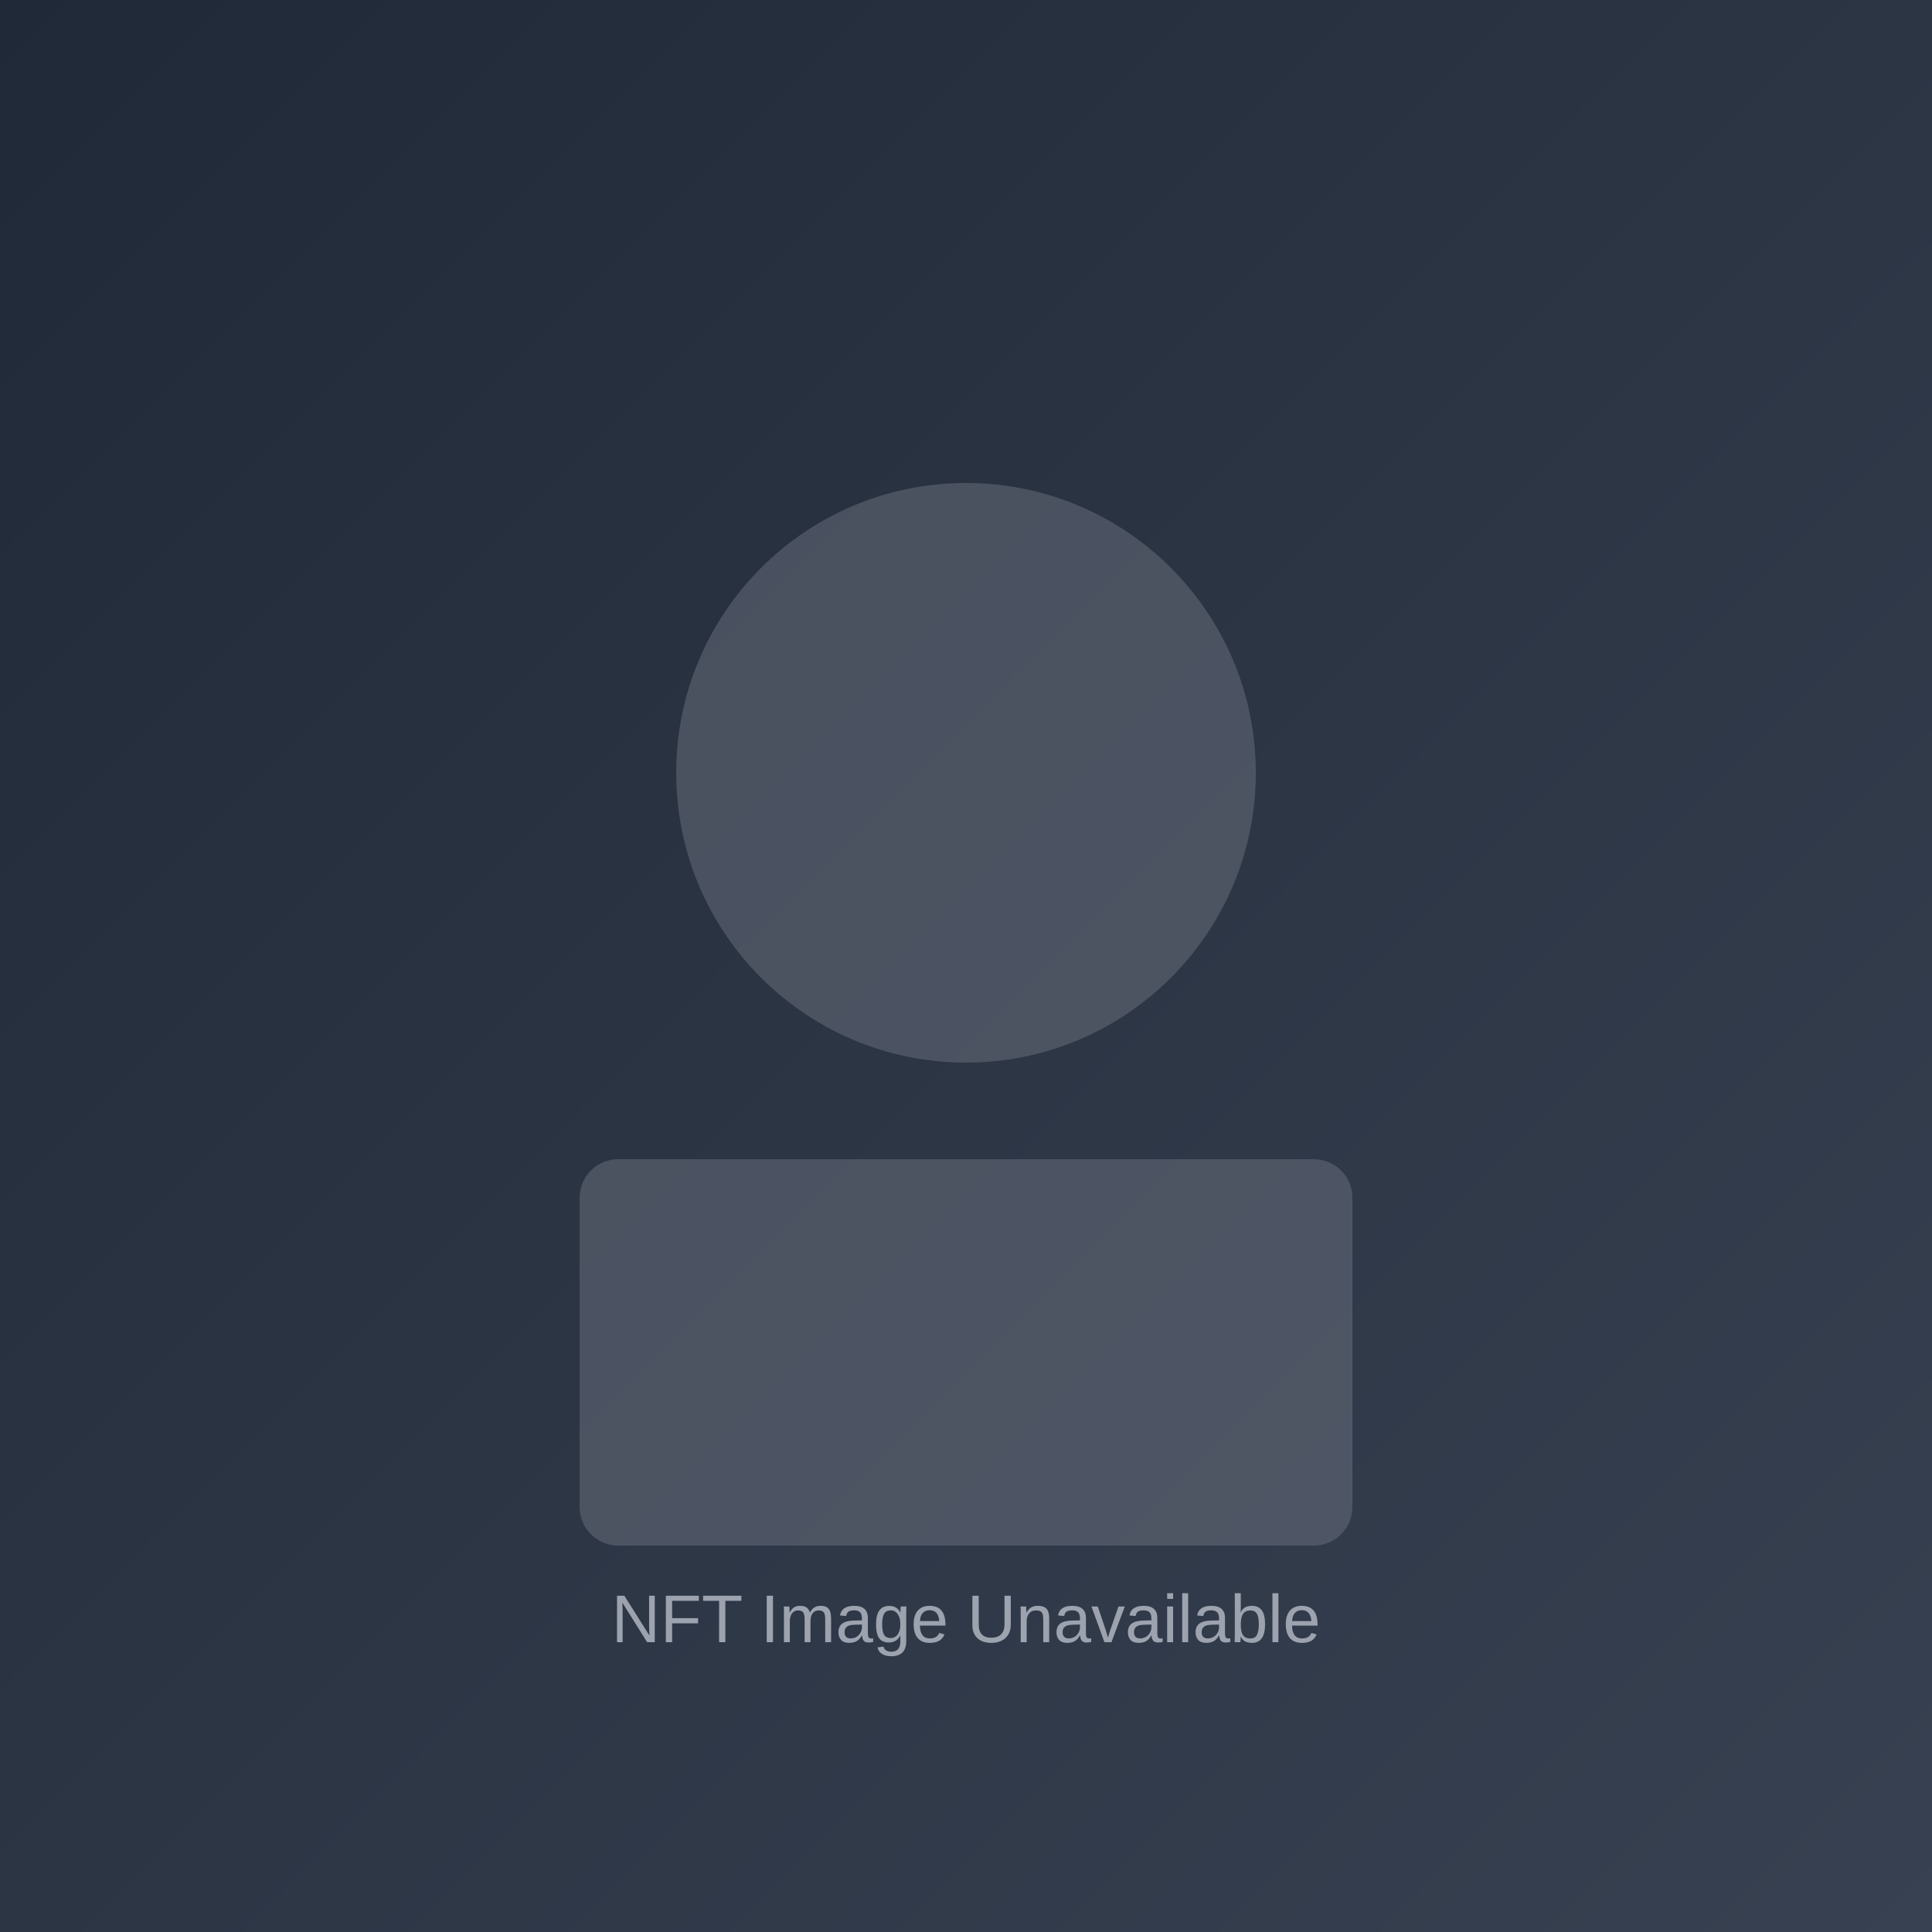
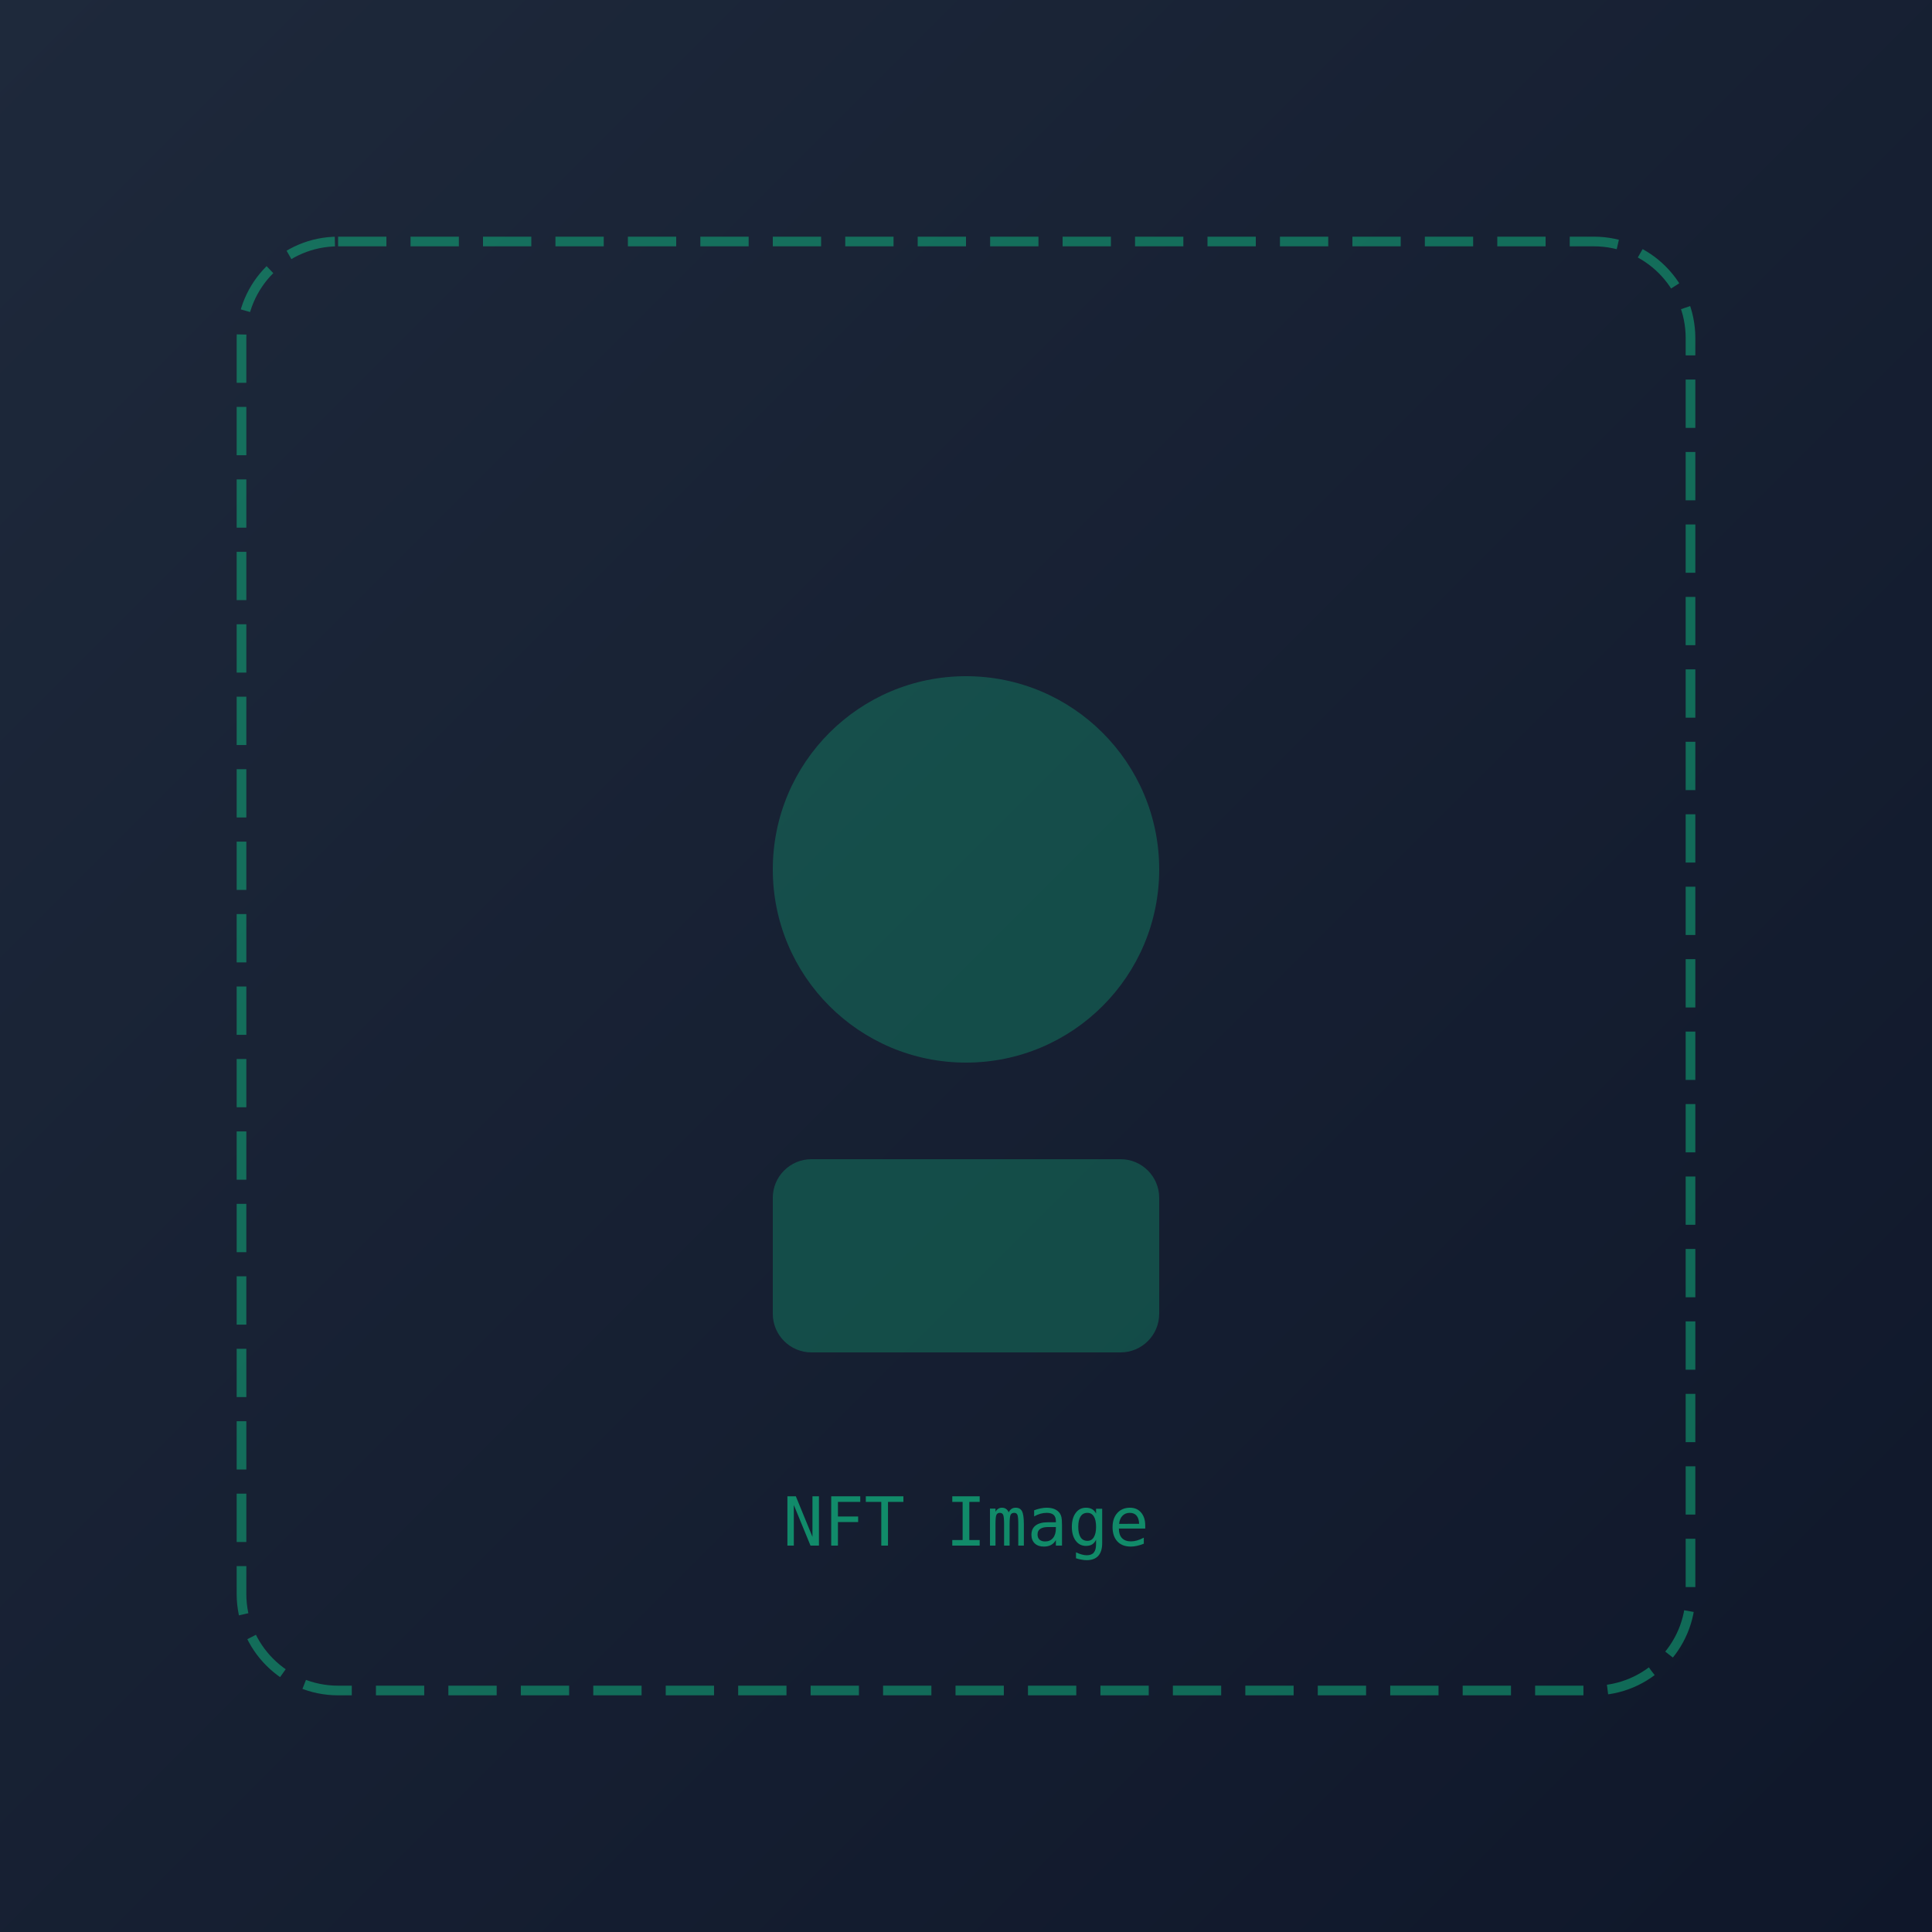
<svg xmlns="http://www.w3.org/2000/svg" width="400" height="400" viewBox="0 0 400 400" fill="none">
  <rect width="400" height="400" fill="url(#gradient)" />
  <defs>
    <linearGradient id="gradient" x1="0%" y1="0%" x2="100%" y2="100%">
-       <stop offset="0%" style="stop-color:#1f2937;stop-opacity:1" />
-       <stop offset="100%" style="stop-color:#374151;stop-opacity:1" />
+       <stop offset="0%" style="stop-color:#1e293b;stop-opacity:1" />
+       <stop offset="100%" style="stop-color:#0f172a;stop-opacity:1" />
    </linearGradient>
  </defs>
-   <circle cx="200" cy="160" r="60" fill="#6b7280" opacity="0.5" />
-   <rect x="120" y="240" width="160" height="80" rx="8" fill="#6b7280" opacity="0.5" />
-   <text x="200" y="340" text-anchor="middle" fill="#9ca3af" font-family="Arial, sans-serif" font-size="14">NFT Image Unavailable</text>
+   <rect x="50" y="50" width="300" height="300" rx="20" fill="none" stroke="#10b981" stroke-width="2" stroke-dasharray="10,5" opacity="0.5" />
+   <circle cx="200" cy="180" r="40" fill="#10b981" opacity="0.3" />
+   <rect x="160" y="240" width="80" height="40" rx="8" fill="#10b981" opacity="0.3" />
+   <text x="200" y="320" text-anchor="middle" fill="#10b981" font-family="monospace" font-size="14" opacity="0.7">NFT Image</text>
</svg>
